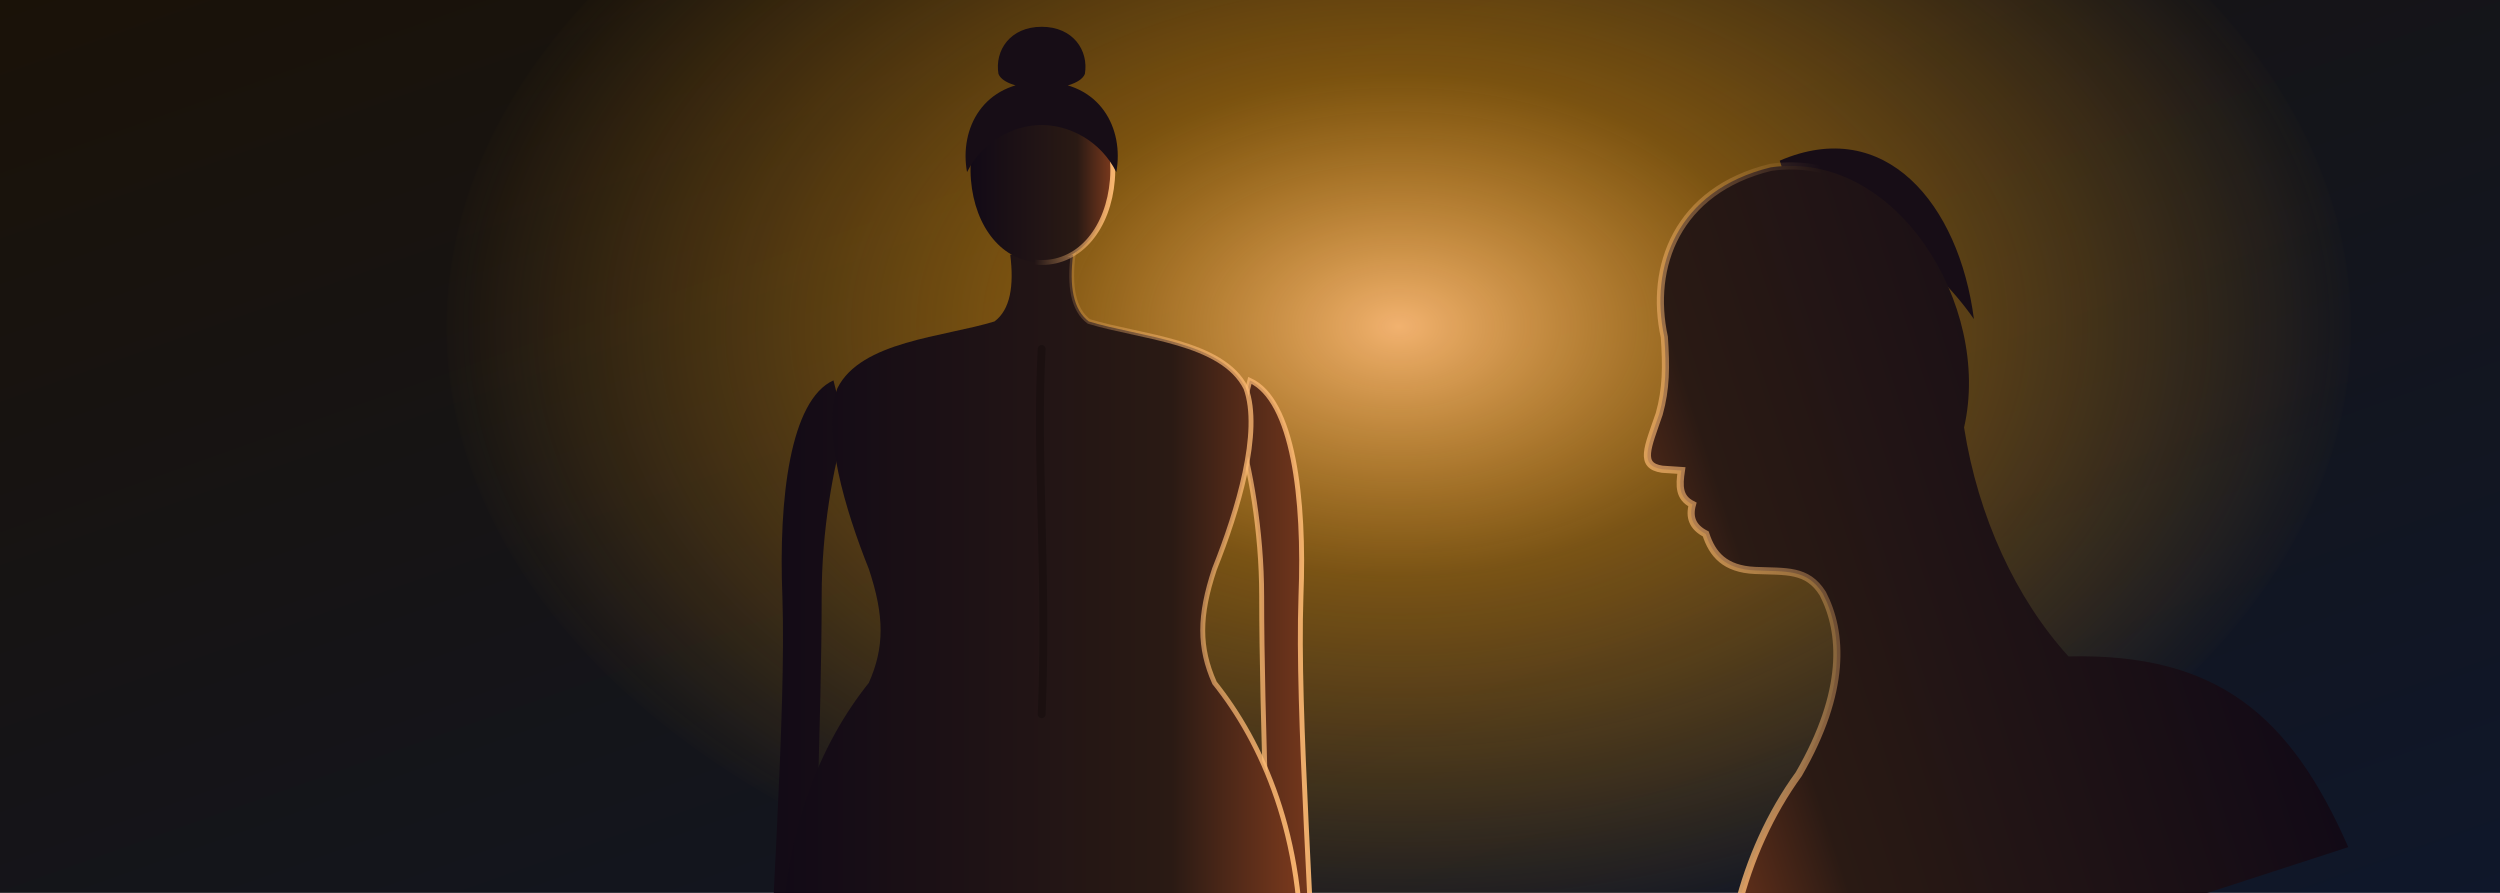
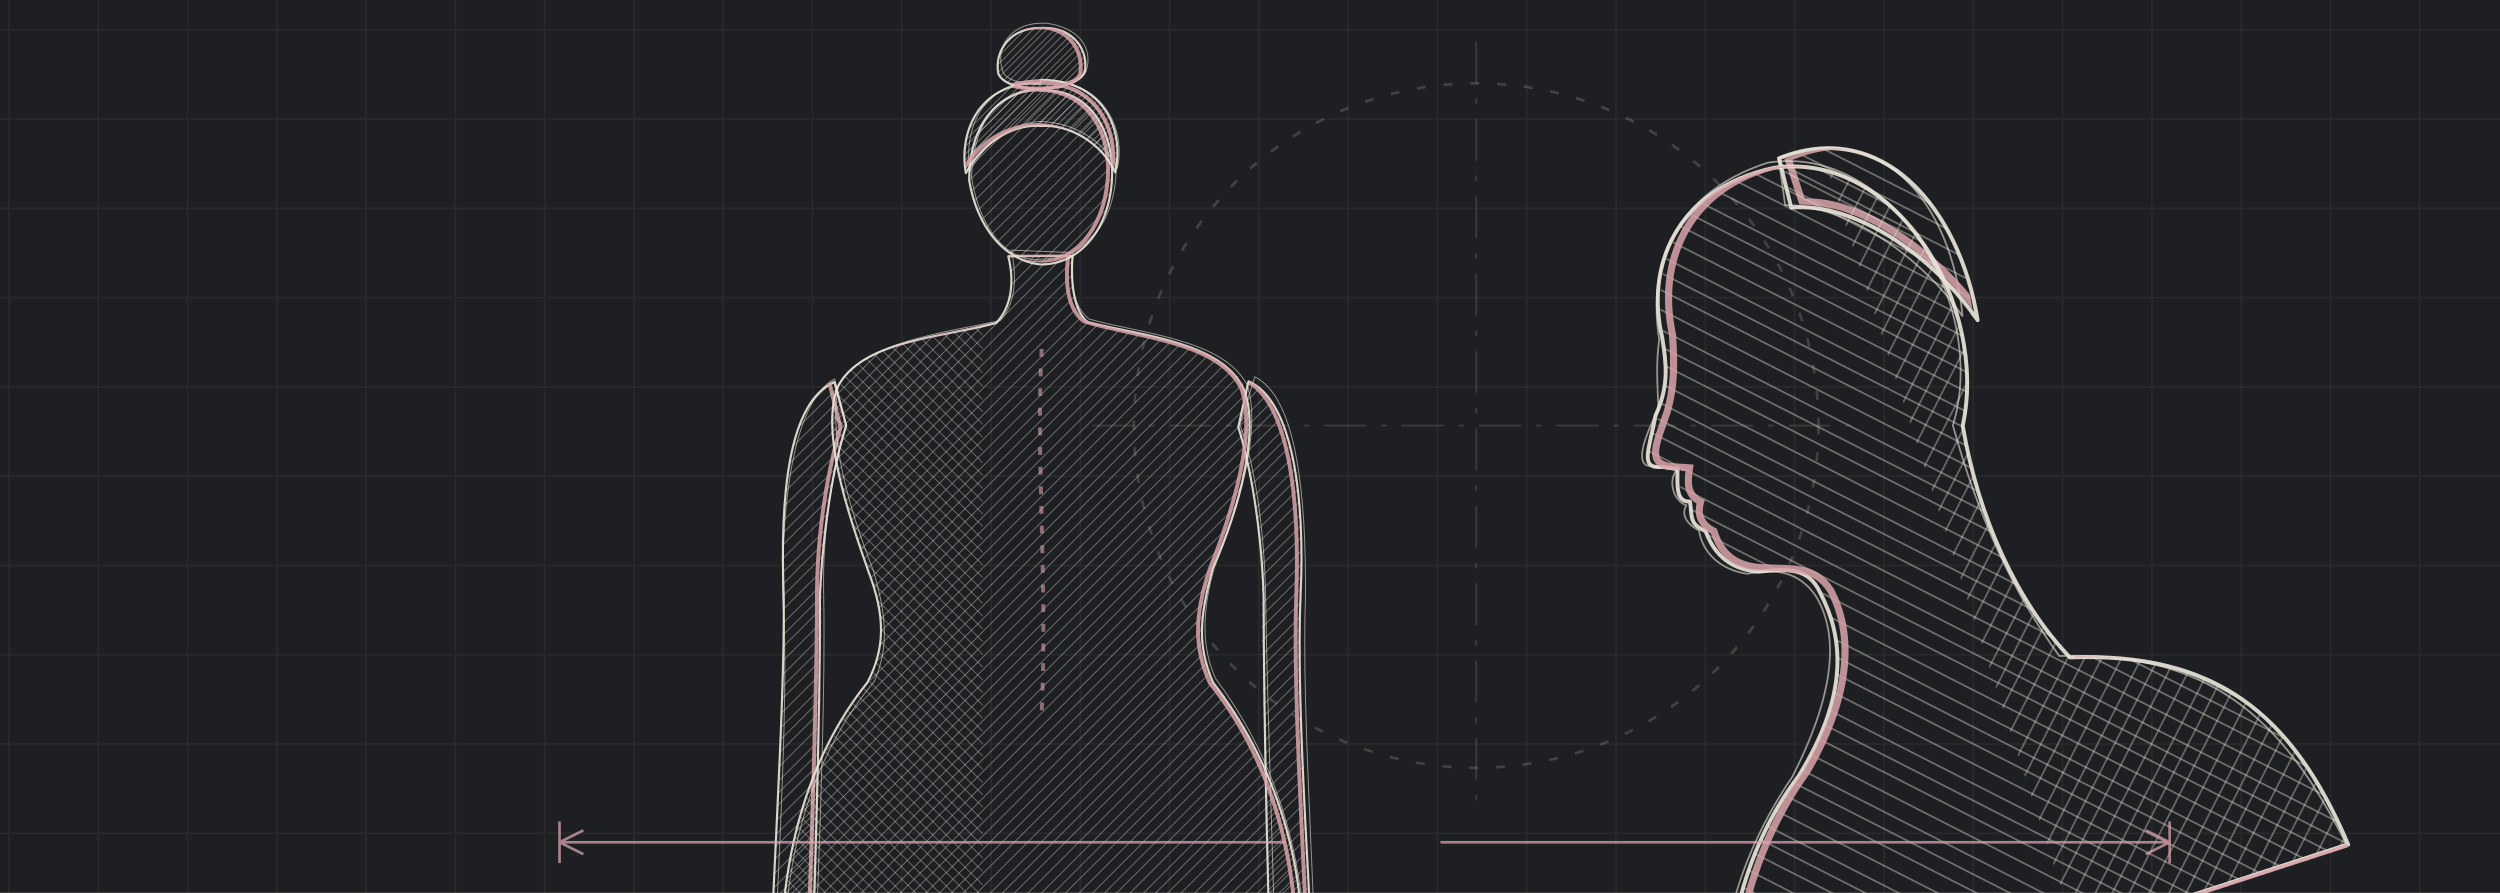
<svg xmlns="http://www.w3.org/2000/svg" viewBox="0 0 840 300" width="840" height="300">
  <defs>
-     <linearGradient id="bg" x1="0" y1="0" x2="1" y2="1">
-       <stop offset="0" stop-color="#1A1208" />
-       <stop offset="1" stop-color="#0F172A" />
-     </linearGradient>
-     <radialGradient id="light" cx="0.5" cy="0.5" r="0.5">
-       <stop offset="0" stop-color="#FDBA74" stop-opacity="0.95" />
-       <stop offset="0.4" stop-color="#F59E0B" stop-opacity="0.45" />
-       <stop offset="1" stop-color="#F59E0B" stop-opacity="0" />
-     </radialGradient>
-     <linearGradient id="skinR" x1="0" y1="0" x2="1" y2="0">
-       <stop offset="0" stop-color="#120A16" />
-       <stop offset="0.75" stop-color="#2A1A14" />
-       <stop offset="1" stop-color="#7C3A1D" />
-     </linearGradient>
-     <linearGradient id="skinT" x1="0" y1="1" x2="0" y2="0">
-       <stop offset="0" stop-color="#120A16" />
-       <stop offset="0.7" stop-color="#2A1A14" />
-       <stop offset="1" stop-color="#7C3A1D" />
-     </linearGradient>
-     <linearGradient id="rimR" x1="0" y1="0" x2="1" y2="0">
-       <stop offset="0.45" stop-color="#FDBA74" stop-opacity="0" />
-       <stop offset="1" stop-color="#FDBA74" stop-opacity="0.95" />
-     </linearGradient>
-     <linearGradient id="rimT" x1="0" y1="1" x2="0" y2="0">
-       <stop offset="0.5" stop-color="#FDBA74" stop-opacity="0" />
-       <stop offset="1" stop-color="#FDBA74" stop-opacity="0.95" />
-     </linearGradient>
+     <clipPath id="c1">
+       <path d="M-106 30 C-128 40 -134 90 -132 140 C-130 200 -138 300 -142 420 L-120 420 C-116 300 -112 200 -112 140 C-112 106 -106 74 -100 54 Z M106 30 C128 40 134 90 132 140 C130 200 138 300 142 420 L120 420 C116 300 112 200 112 140 C112 106 106 74 100 54 Z" />
+     </clipPath>
+     <clipPath id="c2">
+       <path d="M-16 -34 C-14 -18 -16 -6 -24 0 C-50 8 -92 10 -104 34 C-112 56 -100 96 -88 126 C-80 150 -80 166 -88 184 C-112 214 -134 262 -132 330 L132 330 C134 262 112 214 88 184 C80 166 80 150 88 126 C100 96 112 56 104 34 C92 10 50 8 24 0 C16 -6 14 -18 16 -34 Z" />
+     </clipPath>
+     <clipPath id="c3">
+       <rect x="-220" y="-90" width="190" height="475" />
+     </clipPath>
+     <clipPath id="c4">
+       <path d="M0 -118 C26 -118 38 -96 36 -72 C34 -48 20 -30 0 -30 C-20 -30 -34 -48 -36 -72 C-38 -96 -26 -118 0 -118 Z" />
+     </clipPath>
+     <clipPath id="c5">
+       <path d="M0 -122 C30 -122 42 -98 38 -76 C30 -92 14 -100 0 -100 C-14 -100 -30 -92 -38 -76 C-42 -98 -30 -122 0 -122 Z M0 -150 C16 -150 24 -138 22 -126 C18 -116 -18 -116 -22 -126 C-24 -138 -16 -150 0 -150 Z" />
+     </clipPath>
+     <clipPath id="c6">
+       <path d="M-8 -57 C-40 -60 -52 -30 -46 2 C-40 -18 -24 -40 -8 -44 Z" />
+     </clipPath>
+     <clipPath id="c7">
+       <path d="M-100 175 C-96 135 -82 112 -42 100 C-33 80 -30 55 -34 30 C-52 0 -40 -50 -5 -56 C22 -58 36 -40 38 -20 C40 -12 42 -6 46 0 C52 8 56 12 50 15 L45 17 C47 21 48 24 45 27 C47 30 47 33 44 36 C44 42 42 47 34 50 C26 53 20 54 18 62 C16 74 20 90 40 108 C62 124 78 150 82 175 Z" />
+     </clipPath>
+     <clipPath id="c8">
+       <rect x="-150" y="-110" width="130" height="338" />
+     </clipPath>
  </defs>
-   <rect width="840" height="300" fill="url(#bg)" />
-   <ellipse cx="470" cy="110" rx="320" ry="210" fill="url(#light)" />
+   <rect width="840" height="300" fill="#1D1F22" />
+   <path d="M3 0V300M33 0V300M63 0V300M93 0V300M123 0V300M153 0V300M183 0V300M213 0V300M243 0V300M273 0V300M303 0V300M333 0V300M363 0V300M393 0V300M423 0V300M453 0V300M483 0V300M513 0V300M543 0V300M573 0V300M603 0V300M633 0V300M663 0V300M693 0V300M723 0V300M753 0V300M783 0V300M813 0V300M0 10H840M0 40H840M0 70H840M0 100H840M0 130H840M0 160H840M0 190H840M0 220H840M0 250H840M0 280H840" stroke="#E9E4D8" stroke-opacity="0.05" stroke-width="0.6" fill="none" />
+   <circle cx="496" cy="143" r="115" fill="none" stroke="#E9E4D8" stroke-opacity="0.18" stroke-width="0.9" stroke-dasharray="3 6" />
+   <path d="M367 143H625M496 14V272" stroke="#E9E4D8" stroke-opacity="0.144" stroke-width="0.6" stroke-dasharray="14 5 2 5" fill="none" />
  <g transform="translate(350 108) scale(0.66)">
-     <path d="M-106 30 C-128 40 -134 90 -132 140 C-130 200 -138 300 -142 420 L-120 420 C-116 300 -112 200 -112 140 C-112 106 -106 74 -100 54 Z M106 30 C128 40 134 90 132 140 C130 200 138 300 142 420 L120 420 C116 300 112 200 112 140 C112 106 106 74 100 54 Z" fill="url(#skinR)" stroke="url(#rimR)" stroke-width="2.5" />
-     <path d="M-16 -34 C-14 -18 -16 -6 -24 0 C-50 8 -92 10 -104 34 C-112 56 -100 96 -88 126 C-80 150 -80 166 -88 184 C-112 214 -134 262 -132 330 L132 330 C134 262 112 214 88 184 C80 166 80 150 88 126 C100 96 112 56 104 34 C92 10 50 8 24 0 C16 -6 14 -18 16 -34 Z" fill="url(#skinR)" stroke="url(#rimR)" stroke-width="2.5" />
-     <path d="M0 -118 C26 -118 38 -96 36 -72 C34 -48 20 -30 0 -30 C-20 -30 -34 -48 -36 -72 C-38 -96 -26 -118 0 -118 Z" fill="url(#skinR)" stroke="url(#rimR)" stroke-width="2.5" />
-     <path d="M0 -122 C30 -122 42 -98 38 -76 C30 -92 14 -100 0 -100 C-14 -100 -30 -92 -38 -76 C-42 -98 -30 -122 0 -122 Z M0 -150 C16 -150 24 -138 22 -126 C18 -116 -18 -116 -22 -126 C-24 -138 -16 -150 0 -150 Z" fill="#170D16" />
-     <path d="M0 14 C-3 70 3 130 0 200" fill="none" stroke="#000000" stroke-opacity="0.22" stroke-width="4" stroke-linecap="round" />
+     <g clip-path="url(#c1)">
+       <path d="M-610 430L-200 20M-604 430L-194 20M-597 430L-187 20M-590 430L-180 20M-584 430L-174 20M-578 430L-168 20M-571 430L-161 20M-564 430L-154 20M-558 430L-148 20M-552 430L-142 20M-545 430L-135 20M-538 430L-128 20M-532 430L-122 20M-526 430L-116 20M-519 430L-109 20M-512 430L-102 20M-506 430L-96 20M-500 430L-90 20M-493 430L-83 20M-486 430L-76 20M-480 430L-70 20M-474 430L-64 20M-467 430L-57 20M-460 430L-50 20M-454 430L-44 20M-448 430L-38 20M-441 430L-31 20M-434 430L-24 20M-428 430L-18 20M-422 430L-12 20M-415 430L-5 20M-408 430L2 20M-402 430L8 20M-396 430L14 20M-389 430L21 20M-382 430L28 20M-376 430L34 20M-370 430L40 20M-363 430L47 20M-356 430L54 20M-350 430L60 20M-344 430L66 20M-337 430L73 20M-330 430L80 20M-324 430L86 20M-318 430L92 20M-311 430L99 20M-304 430L106 20M-298 430L112 20M-292 430L118 20M-285 430L125 20M-278 430L132 20M-272 430L138 20M-266 430L144 20M-259 430L151 20M-252 430L158 20M-246 430L164 20M-240 430L170 20M-233 430L177 20M-226 430L184 20M-220 430L190 20M-214 430L196 20M-207 430L203 20M-200 430L210 20M-194 430L216 20M-188 430L222 20M-181 430L229 20M-174 430L236 20M-168 430L242 20M-162 430L248 20M-155 430L255 20M-148 430L262 20M-142 430L268 20M-136 430L274 20M-129 430L281 20M-122 430L288 20M-116 430L294 20M-110 430L300 20M-103 430L307 20M-96 430L314 20M-90 430L320 20M-84 430L326 20M-77 430L333 20M-70 430L340 20M-64 430L346 20M-58 430L352 20M-51 430L359 20M-44 430L366 20M-38 430L372 20M-32 430L378 20M-25 430L385 20M-18 430L392 20M-12 430L398 20M-6 430L404 20M1 430L411 20M8 430L418 20M14 430L424 20M20 430L430 20M27 430L437 20M34 430L444 20M40 430L450 20M46 430L456 20M53 430L463 20M60 430L470 20M66 430L476 20M72 430L482 20M79 430L489 20M86 430L496 20M92 430L502 20M98 430L508 20M105 430L515 20M112 430L522 20M118 430L528 20M124 430L534 20M131 430L541 20M138 430L548 20M144 430L554 20M150 430L560 20M157 430L567 20M164 430L574 20M170 430L580 20M176 430L586 20M183 430L593 20M190 430L600 20M196 430L606 20M202 430L612 20M209 430L619 20M216 430L626 20M222 430L632 20M228 430L638 20M235 430L645 20M242 430L652 20M248 430L658 20M254 430L664 20M261 430L671 20M268 430L678 20M274 430L684 20M280 430L690 20M287 430L697 20M294 430L704 20M300 430L710 20M306 430L716 20M313 430L723 20M320 430L730 20M326 430L736 20M332 430L742 20M339 430L749 20M346 430L756 20M352 430L762 20M358 430L768 20M365 430L775 20M372 430L782 20M378 430L788 20M384 430L794 20M391 430L801 20M398 430L808 20M404 430L814 20M410 430L820 20M417 430L827 20M424 430L834 20M430 430L840 20M436 430L846 20M443 430L853 20M450 430L860 20M456 430L866 20M462 430L872 20M469 430L879 20M476 430L886 20M482 430L892 20M488 430L898 20M495 430L905 20M502 430L912 20M508 430L918 20M514 430L924 20M521 430L931 20M528 430L938 20M534 430L944 20M540 430L950 20M547 430L957 20M554 430L964 20M560 430L970 20M566 430L976 20M573 430L983 20M580 430L990 20M586 430L996 20M592 430L1002 20M599 430L1009 20M606 430L1016 20" fill="none" stroke="#E9E4D8" stroke-opacity="0.4" stroke-width="0.5" />
+     </g>
+     <path d="M-105.5 30.9 C-129.1 41.0 -133.3 89.0 -131.3 140.7 C-130.7 201.0 -138.3 299.9 -141.7 420.4 L-119.5 419.5 C-116.0 299.2 -112.5 200.0 -112.9 139.7 C-111.3 105.3 -106.1 73.0 -99.5 53.1 Z M105.3 30.5 C127.9 40.1 134.2 90.0 131.8 139.2 C129.2 199.3 137.4 299.6 142.9 419.4 L119.2 419.5 C115.2 300.7 113.0 200.6 113.0 140.1 C111.9 105.7 106.3 73.4 100.1 53.8 Z" fill="none" stroke="#E9E4D8" stroke-width="1.1" stroke-linejoin="round" stroke-opacity="0.92" />
+     <path d="M-106.8 30.3 C-126.5 40.5 -134.1 89.4 -133.2 141.6 C-129.2 199.2 -137.7 300.7 -140.7 419.3 L-120.6 419.0 C-115.7 301.4 -111.2 198.8 -112.4 138.6 C-113.1 106.0 -107.1 73.3 -100.8 53.8 Z M107.1 29.2 C128.4 39.7 133.3 89.4 132.9 141.1 C130.7 201.2 138.7 299.4 141.1 420.2 L120.3 420.9 C117.3 301.0 113.5 200.6 112.6 141.0 C112.0 107.0 107.2 74.0 99.5 53.6 Z" fill="none" stroke="#E9E4D8" stroke-width="0.5" stroke-opacity="0.6" transform="translate(1.4 -1)" />
+     <g clip-path="url(#c1)">
+       <path d="M-106 30 C-128 40 -134 90 -132 140 C-130 200 -138 300 -142 420 L-120 420 C-116 300 -112 200 -112 140 C-112 106 -106 74 -100 54 Z M106 30 C128 40 134 90 132 140 C130 200 138 300 142 420 L120 420 C116 300 112 200 112 140 C112 106 106 74 100 54 Z" fill="none" stroke="#D9A3AB" stroke-width="2" stroke-opacity="0.85" transform="translate(-2.4 0)" />
+     </g>
+   </g>
+   <g transform="translate(350 108) scale(0.66)">
+     <g clip-path="url(#c2)">
+       <path d="M-545 335L-170 -40M-538 335L-164 -40M-532 335L-157 -40M-526 335L-150 -40M-519 335L-144 -40M-512 335L-138 -40M-506 335L-131 -40M-500 335L-124 -40M-493 335L-118 -40M-486 335L-112 -40M-480 335L-105 -40M-474 335L-98 -40M-467 335L-92 -40M-460 335L-86 -40M-454 335L-79 -40M-448 335L-72 -40M-441 335L-66 -40M-434 335L-60 -40M-428 335L-53 -40M-422 335L-46 -40M-415 335L-40 -40M-408 335L-34 -40M-402 335L-27 -40M-396 335L-20 -40M-389 335L-14 -40M-382 335L-8 -40M-376 335L-1 -40M-370 335L6 -40M-363 335L12 -40M-356 335L18 -40M-350 335L25 -40M-344 335L32 -40M-337 335L38 -40M-330 335L44 -40M-324 335L51 -40M-318 335L58 -40M-311 335L64 -40M-304 335L70 -40M-298 335L77 -40M-292 335L84 -40M-285 335L90 -40M-278 335L96 -40M-272 335L103 -40M-266 335L110 -40M-259 335L116 -40M-252 335L122 -40M-246 335L129 -40M-240 335L136 -40M-233 335L142 -40M-226 335L148 -40M-220 335L155 -40M-214 335L162 -40M-207 335L168 -40M-200 335L174 -40M-194 335L181 -40M-188 335L188 -40M-181 335L194 -40M-174 335L200 -40M-168 335L207 -40M-162 335L214 -40M-155 335L220 -40M-148 335L226 -40M-142 335L233 -40M-136 335L240 -40M-129 335L246 -40M-122 335L252 -40M-116 335L259 -40M-110 335L266 -40M-103 335L272 -40M-96 335L278 -40M-90 335L285 -40M-84 335L292 -40M-77 335L298 -40M-70 335L304 -40M-64 335L311 -40M-58 335L318 -40M-51 335L324 -40M-44 335L330 -40M-38 335L337 -40M-32 335L344 -40M-25 335L350 -40M-18 335L356 -40M-12 335L363 -40M-6 335L370 -40M1 335L376 -40M8 335L382 -40M14 335L389 -40M20 335L396 -40M27 335L402 -40M34 335L408 -40M40 335L415 -40M46 335L422 -40M53 335L428 -40M60 335L434 -40M66 335L441 -40M72 335L448 -40M79 335L454 -40M86 335L460 -40M92 335L467 -40M98 335L474 -40M105 335L480 -40M112 335L486 -40M118 335L493 -40M124 335L500 -40M131 335L506 -40M138 335L512 -40M144 335L519 -40M150 335L526 -40M157 335L532 -40M164 335L538 -40M170 335L545 -40M176 335L552 -40M183 335L558 -40M190 335L564 -40M196 335L571 -40M202 335L578 -40M209 335L584 -40M216 335L590 -40M222 335L597 -40M228 335L604 -40M235 335L610 -40M242 335L616 -40M248 335L623 -40M254 335L630 -40M261 335L636 -40M268 335L642 -40M274 335L649 -40M280 335L656 -40M287 335L662 -40M294 335L668 -40M300 335L675 -40M306 335L682 -40M313 335L688 -40M320 335L694 -40M326 335L701 -40M332 335L708 -40M339 335L714 -40M346 335L720 -40M352 335L727 -40M358 335L734 -40M365 335L740 -40M372 335L746 -40M378 335L753 -40M384 335L760 -40M391 335L766 -40M398 335L772 -40M404 335L779 -40M410 335L786 -40M417 335L792 -40M424 335L798 -40M430 335L805 -40M436 335L812 -40M443 335L818 -40M450 335L824 -40M456 335L831 -40M462 335L838 -40M469 335L844 -40M476 335L850 -40M482 335L857 -40M488 335L864 -40M495 335L870 -40M502 335L876 -40M508 335L883 -40M514 335L890 -40M521 335L896 -40M528 335L902 -40M534 335L909 -40M540 335L916 -40" fill="none" stroke="#E9E4D8" stroke-opacity="0.4" stroke-width="0.5" />
+       <g clip-path="url(#c3)">
+         <path d="M-545 -40L-170 335M-538 -40L-164 335M-532 -40L-157 335M-526 -40L-150 335M-519 -40L-144 335M-512 -40L-138 335M-506 -40L-131 335M-500 -40L-124 335M-493 -40L-118 335M-486 -40L-112 335M-480 -40L-105 335M-474 -40L-98 335M-467 -40L-92 335M-460 -40L-86 335M-454 -40L-79 335M-448 -40L-72 335M-441 -40L-66 335M-434 -40L-60 335M-428 -40L-53 335M-422 -40L-46 335M-415 -40L-40 335M-408 -40L-34 335M-402 -40L-27 335M-396 -40L-20 335M-389 -40L-14 335M-382 -40L-8 335M-376 -40L-1 335M-370 -40L6 335M-363 -40L12 335M-356 -40L18 335M-350 -40L25 335M-344 -40L32 335M-337 -40L38 335M-330 -40L44 335M-324 -40L51 335M-318 -40L58 335M-311 -40L64 335M-304 -40L70 335M-298 -40L77 335M-292 -40L84 335M-285 -40L90 335M-278 -40L96 335M-272 -40L103 335M-266 -40L110 335M-259 -40L116 335M-252 -40L122 335M-246 -40L129 335M-240 -40L136 335M-233 -40L142 335M-226 -40L148 335M-220 -40L155 335M-214 -40L162 335M-207 -40L168 335M-200 -40L174 335M-194 -40L181 335M-188 -40L188 335M-181 -40L194 335M-174 -40L200 335M-168 -40L207 335M-162 -40L214 335M-155 -40L220 335M-148 -40L226 335M-142 -40L233 335M-136 -40L240 335M-129 -40L246 335M-122 -40L252 335M-116 -40L259 335M-110 -40L266 335M-103 -40L272 335M-96 -40L278 335M-90 -40L285 335M-84 -40L292 335M-77 -40L298 335M-70 -40L304 335M-64 -40L311 335M-58 -40L318 335M-51 -40L324 335M-44 -40L330 335M-38 -40L337 335M-32 -40L344 335M-25 -40L350 335M-18 -40L356 335M-12 -40L363 335M-6 -40L370 335M1 -40L376 335M8 -40L382 335M14 -40L389 335M20 -40L396 335M27 -40L402 335M34 -40L408 335M40 -40L415 335M46 -40L422 335M53 -40L428 335M60 -40L434 335M66 -40L441 335M72 -40L448 335M79 -40L454 335M86 -40L460 335M92 -40L467 335M98 -40L474 335M105 -40L480 335M112 -40L486 335M118 -40L493 335M124 -40L500 335M131 -40L506 335M138 -40L512 335M144 -40L519 335M150 -40L526 335M157 -40L532 335M164 -40L538 335M170 -40L545 335M176 -40L552 335M183 -40L558 335M190 -40L564 335M196 -40L571 335M202 -40L578 335M209 -40L584 335M216 -40L590 335M222 -40L597 335M228 -40L604 335M235 -40L610 335M242 -40L616 335M248 -40L623 335M254 -40L630 335M261 -40L636 335M268 -40L642 335M274 -40L649 335M280 -40L656 335M287 -40L662 335M294 -40L668 335M300 -40L675 335M306 -40L682 335M313 -40L688 335M320 -40L694 335M326 -40L701 335M332 -40L708 335M339 -40L714 335M346 -40L720 335M352 -40L727 335M358 -40L734 335M365 -40L740 335M372 -40L746 335M378 -40L753 335M384 -40L760 335M391 -40L766 335M398 -40L772 335M404 -40L779 335M410 -40L786 335M417 -40L792 335M424 -40L798 335M430 -40L805 335M436 -40L812 335M443 -40L818 335M450 -40L824 335M456 -40L831 335M462 -40L838 335M469 -40L844 335M476 -40L850 335M482 -40L857 335M488 -40L864 335M495 -40L870 335M502 -40L876 335M508 -40L883 335M514 -40L890 335M521 -40L896 335M528 -40L902 335M534 -40L909 335M540 -40L916 335" fill="none" stroke="#E9E4D8" stroke-opacity="0.36" stroke-width="0.5" />
+       </g>
+     </g>
+     <path d="M-17.0 -33.2 C-13.5 -19.1 -15.9 -6.6 -23.2 0.8 C-50.4 8.2 -92.0 9.5 -104.1 33.8 C-112.1 57.0 -99.5 95.0 -88.3 127.0 C-79.4 150.2 -79.7 166.4 -88.7 183.8 C-112.5 213.3 -133.6 261.0 -132.7 330.5 L132.9 329.6 C134.8 262.7 111.2 214.9 87.3 183.9 C79.1 165.1 80.4 150.7 87.1 125.6 C100.2 96.2 111.2 56.4 103.1 35.0 C92.4 10.4 50.9 7.4 23.3 0.3 C16.9 -5.1 14.6 -17.8 15.7 -33.4 Z" fill="none" stroke="#E9E4D8" stroke-width="1.1" stroke-linejoin="round" stroke-opacity="0.92" />
+     <path d="M-16.8 -35.3 C-13.5 -18.8 -15.6 -7.1 -22.5 0.6 C-50.7 6.6 -90.9 11.3 -104.5 32.7 C-110.5 57.3 -100.1 94.8 -87.2 127.5 C-80.6 149.6 -78.8 166.8 -86.7 184.4 C-112.9 215.4 -133.0 263.2 -132.5 329.4 L133.5 331.4 C132.7 260.7 110.8 214.5 87.2 182.9 C80.1 167.5 79.9 148.7 86.8 125.4 C99.5 95.1 110.7 55.5 103.1 33.1 C90.7 10.2 50.8 7.5 22.7 -0.2 C14.6 -7.2 13.2 -16.7 14.6 -34.0 Z" fill="none" stroke="#E9E4D8" stroke-width="0.5" stroke-opacity="0.6" transform="translate(1.4 -1)" />
+     <g clip-path="url(#c2)">
+       <path d="M-16 -34 C-14 -18 -16 -6 -24 0 C-50 8 -92 10 -104 34 C-112 56 -100 96 -88 126 C-80 150 -80 166 -88 184 C-112 214 -134 262 -132 330 L132 330 C134 262 112 214 88 184 C80 166 80 150 88 126 C100 96 112 56 104 34 C92 10 50 8 24 0 C16 -6 14 -18 16 -34 Z" fill="none" stroke="#D9A3AB" stroke-width="2" stroke-opacity="0.85" transform="translate(-2.4 0)" />
+     </g>
+   </g>
+   <g transform="translate(350 108) scale(0.66)">
+     <g clip-path="url(#c4)">
+       <path d="M-141 -26L-42 -125M-134 -26L-36 -125M-128 -26L-29 -125M-122 -26L-22 -125M-115 -26L-16 -125M-108 -26L-10 -125M-102 -26L-3 -125M-96 -26L4 -125M-89 -26L10 -125M-82 -26L16 -125M-76 -26L23 -125M-70 -26L30 -125M-63 -26L36 -125M-56 -26L42 -125M-50 -26L49 -125M-44 -26L56 -125M-37 -26L62 -125M-30 -26L68 -125M-24 -26L75 -125M-18 -26L82 -125M-11 -26L88 -125M-4 -26L94 -125M2 -26L101 -125M8 -26L108 -125M15 -26L114 -125M22 -26L120 -125M28 -26L127 -125M34 -26L134 -125M41 -26L140 -125M48 -26L146 -125M54 -26L153 -125M60 -26L160 -125M67 -26L166 -125M74 -26L172 -125M80 -26L179 -125M86 -26L186 -125M93 -26L192 -125M100 -26L198 -125M106 -26L205 -125M112 -26L212 -125M119 -26L218 -125M126 -26L224 -125M132 -26L231 -125M138 -26L238 -125" fill="none" stroke="#E9E4D8" stroke-opacity="0.4" stroke-width="0.5" />
+     </g>
+     <path d="M-1.0 -117.7 C26.1 -118.9 37.0 -95.0 35.8 -72.4 C34.4 -47.0 19.6 -29.0 -0.4 -29.0 C-19.5 -30.8 -33.1 -48.9 -36.9 -71.8 C-37.0 -97.1 -25.0 -117.5 0.5 -118.3 Z" fill="none" stroke="#E9E4D8" stroke-width="1.1" stroke-linejoin="round" stroke-opacity="0.92" />
+     <path d="M1.4 -118.8 C26.0 -119.2 36.5 -97.1 36.4 -72.8 C34.5 -47.3 20.2 -31.4 -1.2 -30.7 C-20.4 -28.7 -33.3 -48.2 -37.1 -72.3 C-36.7 -94.9 -26.6 -118.6 -0.5 -117.4 Z" fill="none" stroke="#E9E4D8" stroke-width="0.5" stroke-opacity="0.6" transform="translate(1.4 -1)" />
+     <g clip-path="url(#c4)">
+       <path d="M0 -118 C26 -118 38 -96 36 -72 C34 -48 20 -30 0 -30 C-20 -30 -34 -48 -36 -72 C-38 -96 -26 -118 0 -118 Z" fill="none" stroke="#D9A3AB" stroke-width="2" stroke-opacity="0.85" transform="translate(-2.4 0)" />
+     </g>
+   </g>
+   <g transform="translate(350 108) scale(0.66)">
+     <g clip-path="url(#c5)">
+       <path d="M-130 -70L-45 -155M-126 -70L-41 -155M-123 -70L-38 -155M-119 -70L-34 -155M-116 -70L-31 -155M-112 -70L-27 -155M-108 -70L-23 -155M-105 -70L-20 -155M-101 -70L-16 -155M-97 -70L-12 -155M-94 -70L-9 -155M-90 -70L-5 -155M-87 -70L-2 -155M-83 -70L2 -155M-79 -70L6 -155M-76 -70L9 -155M-72 -70L13 -155M-69 -70L16 -155M-65 -70L20 -155M-61 -70L24 -155M-58 -70L27 -155M-54 -70L31 -155M-51 -70L34 -155M-47 -70L38 -155M-43 -70L42 -155M-40 -70L45 -155M-36 -70L49 -155M-32 -70L53 -155M-29 -70L56 -155M-25 -70L60 -155M-22 -70L63 -155M-18 -70L67 -155M-14 -70L71 -155M-11 -70L74 -155M-7 -70L78 -155M-4 -70L81 -155M0 -70L85 -155M4 -70L89 -155M7 -70L92 -155M11 -70L96 -155M14 -70L99 -155M18 -70L103 -155M22 -70L107 -155M25 -70L110 -155M29 -70L114 -155M33 -70L118 -155M36 -70L121 -155M40 -70L125 -155M43 -70L128 -155M47 -70L132 -155M51 -70L136 -155M54 -70L139 -155M58 -70L143 -155M61 -70L146 -155M65 -70L150 -155M69 -70L154 -155M72 -70L157 -155M76 -70L161 -155M79 -70L164 -155M83 -70L168 -155M87 -70L172 -155M90 -70L175 -155M94 -70L179 -155M98 -70L183 -155M101 -70L186 -155M105 -70L190 -155M108 -70L193 -155M112 -70L197 -155M116 -70L201 -155M119 -70L204 -155M123 -70L208 -155M126 -70L211 -155" fill="none" stroke="#E9E4D8" stroke-opacity="0.4" stroke-width="0.5" />
+     </g>
+     <path d="M0.0 -123.0 C30.6 -122.7 42.4 -99.1 37.5 -75.9 C30.4 -91.1 13.8 -100.5 -0.3 -99.5 C-13.3 -100.7 -29.5 -92.3 -38.6 -75.5 C-42.5 -97.9 -30.5 -122.5 -0.7 -121.2 Z M0.7 -149.4 C16.4 -149.9 24.1 -137.7 21.9 -126.9 C17.5 -116.4 -17.7 -115.2 -22.1 -126.2 C-24.3 -137.8 -15.6 -149.9 -0.5 -149.3 Z" fill="none" stroke="#E9E4D8" stroke-width="1.1" stroke-linejoin="round" stroke-opacity="0.92" />
+     <path d="M0.3 -121.4 C30.0 -122.0 41.5 -96.9 37.2 -77.3 C28.9 -91.8 15.2 -99.9 -1.5 -100.8 C-15.3 -100.6 -30.5 -90.7 -38.1 -75.0 C-41.0 -99.2 -31.2 -120.6 -1.6 -122.2 Z M1.0 -150.8 C16.8 -148.8 25.1 -138.7 21.3 -126.5 C16.5 -117.5 -18.8 -117.0 -21.2 -126.5 C-25.4 -138.6 -17.2 -151.5 0.3 -150.8 Z" fill="none" stroke="#E9E4D8" stroke-width="0.5" stroke-opacity="0.6" transform="translate(1.4 -1)" />
+     <g clip-path="url(#c5)">
+       <path d="M0 -122 C30 -122 42 -98 38 -76 C30 -92 14 -100 0 -100 C-14 -100 -30 -92 -38 -76 C-42 -98 -30 -122 0 -122 Z M0 -150 C16 -150 24 -138 22 -126 C18 -116 -18 -116 -22 -126 C-24 -138 -16 -150 0 -150 Z" fill="none" stroke="#D9A3AB" stroke-width="2" stroke-opacity="0.85" transform="translate(-2.4 0)" />
+     </g>
+   </g>
+   <g transform="translate(350 108) scale(0.66)">
+     <path d="M0 14 C-3 70 3 130 0 200" fill="none" stroke="#D9A3AB" stroke-width="2" stroke-opacity="0.6" stroke-dasharray="4 6" />
  </g>
  <g transform="translate(610 122) scale(-1.2 1.2) rotate(18)">
-     <path d="M-8 -57 C-40 -60 -52 -30 -46 2 C-40 -18 -24 -40 -8 -44 Z" fill="#170D16" />
-     <path d="M-100 175 C-96 135 -82 112 -42 100 C-33 80 -30 55 -34 30 C-52 0 -40 -50 -5 -56 C22 -58 36 -40 38 -20 C40 -12 42 -6 46 0 C52 8 56 12 50 15 L45 17 C47 21 48 24 45 27 C47 30 47 33 44 36 C44 42 42 47 34 50 C26 53 20 54 18 62 C16 74 20 90 40 108 C62 124 78 150 82 175 Z" fill="url(#skinR)" stroke="url(#rimR)" stroke-width="2" />
+     <g clip-path="url(#c6)">
+       <path d="M-270 115L-90 -65M-264 115L-84 -65M-257 115L-77 -65M-250 115L-70 -65M-244 115L-64 -65M-238 115L-58 -65M-231 115L-51 -65M-224 115L-44 -65M-218 115L-38 -65M-212 115L-32 -65M-205 115L-25 -65M-198 115L-18 -65M-192 115L-12 -65M-186 115L-6 -65M-179 115L1 -65M-172 115L8 -65M-166 115L14 -65M-160 115L20 -65M-153 115L27 -65M-146 115L34 -65M-140 115L40 -65M-134 115L46 -65M-127 115L53 -65M-120 115L60 -65M-114 115L66 -65M-108 115L72 -65M-101 115L79 -65M-94 115L86 -65M-88 115L92 -65M-82 115L98 -65M-75 115L105 -65M-68 115L112 -65M-62 115L118 -65M-56 115L124 -65M-49 115L131 -65M-42 115L138 -65M-36 115L144 -65M-30 115L150 -65M-23 115L157 -65M-16 115L164 -65M-10 115L170 -65M-4 115L176 -65M3 115L183 -65M10 115L190 -65M16 115L196 -65M22 115L202 -65M29 115L209 -65M36 115L216 -65M42 115L222 -65M48 115L228 -65M55 115L235 -65M62 115L242 -65M68 115L248 -65M74 115L254 -65M81 115L261 -65M88 115L268 -65M94 115L274 -65M100 115L280 -65M107 115L287 -65M114 115L294 -65M120 115L300 -65M126 115L306 -65M133 115L313 -65M140 115L320 -65M146 115L326 -65M152 115L332 -65M159 115L339 -65M166 115L346 -65M172 115L352 -65M178 115L358 -65" fill="none" stroke="#E9E4D8" stroke-opacity="0.4" stroke-width="0.5" />
+     </g>
+     <path d="M-8.0 -57.7 C-39.0 -59.7 -51.8 -29.0 -46.9 2.6 C-40.6 -18.5 -24.4 -39.5 -7.0 -43.5 Z" fill="none" stroke="#E9E4D8" stroke-width="1.1" stroke-linejoin="round" stroke-opacity="0.92" />
+     <path d="M-9.3 -56.7 C-40.3 -58.7 -51.6 -29.9 -44.6 1.3 C-38.9 -18.2 -23.4 -38.5 -7.0 -43.7 Z" fill="none" stroke="#E9E4D8" stroke-width="0.5" stroke-opacity="0.6" transform="translate(1.4 -1)" />
+     <g clip-path="url(#c6)">
+       <path d="M-8 -57 C-40 -60 -52 -30 -46 2 C-40 -18 -24 -40 -8 -44 Z" fill="none" stroke="#D9A3AB" stroke-width="2" stroke-opacity="0.85" transform="translate(-2.4 0)" />
+     </g>
  </g>
+   <g transform="translate(610 122) scale(-1.2 1.2) rotate(18)">
+     <g clip-path="url(#c7)">
+       <path d="M-338 178L-100 -60M-332 178L-94 -60M-325 178L-87 -60M-318 178L-80 -60M-312 178L-74 -60M-306 178L-68 -60M-299 178L-61 -60M-292 178L-54 -60M-286 178L-48 -60M-280 178L-42 -60M-273 178L-35 -60M-266 178L-28 -60M-260 178L-22 -60M-254 178L-16 -60M-247 178L-9 -60M-240 178L-2 -60M-234 178L4 -60M-228 178L10 -60M-221 178L17 -60M-214 178L24 -60M-208 178L30 -60M-202 178L36 -60M-195 178L43 -60M-188 178L50 -60M-182 178L56 -60M-176 178L62 -60M-169 178L69 -60M-162 178L76 -60M-156 178L82 -60M-150 178L88 -60M-143 178L95 -60M-136 178L102 -60M-130 178L108 -60M-124 178L114 -60M-117 178L121 -60M-110 178L128 -60M-104 178L134 -60M-98 178L140 -60M-91 178L147 -60M-84 178L154 -60M-78 178L160 -60M-72 178L166 -60M-65 178L173 -60M-58 178L180 -60M-52 178L186 -60M-46 178L192 -60M-39 178L199 -60M-32 178L206 -60M-26 178L212 -60M-20 178L218 -60M-13 178L225 -60M-6 178L232 -60M0 178L238 -60M6 178L244 -60M13 178L251 -60M20 178L258 -60M26 178L264 -60M32 178L270 -60M39 178L277 -60M46 178L284 -60M52 178L290 -60M58 178L296 -60M65 178L303 -60M72 178L310 -60M78 178L316 -60M84 178L322 -60M91 178L329 -60M98 178L336 -60M104 178L342 -60M110 178L348 -60M117 178L355 -60M124 178L362 -60M130 178L368 -60M136 178L374 -60M143 178L381 -60M150 178L388 -60M156 178L394 -60M162 178L400 -60M169 178L407 -60M176 178L414 -60M182 178L420 -60M188 178L426 -60M195 178L433 -60M202 178L440 -60M208 178L446 -60M214 178L452 -60M221 178L459 -60M228 178L466 -60M234 178L472 -60M240 178L478 -60M247 178L485 -60M254 178L492 -60M260 178L498 -60M266 178L504 -60M273 178L511 -60M280 178L518 -60M286 178L524 -60M292 178L530 -60M299 178L537 -60M306 178L544 -60M312 178L550 -60M318 178L556 -60" fill="none" stroke="#E9E4D8" stroke-opacity="0.4" stroke-width="0.5" />
+       <g clip-path="url(#c8)">
+         <path d="M-338 -60L-100 178M-332 -60L-94 178M-325 -60L-87 178M-318 -60L-80 178M-312 -60L-74 178M-306 -60L-68 178M-299 -60L-61 178M-292 -60L-54 178M-286 -60L-48 178M-280 -60L-42 178M-273 -60L-35 178M-266 -60L-28 178M-260 -60L-22 178M-254 -60L-16 178M-247 -60L-9 178M-240 -60L-2 178M-234 -60L4 178M-228 -60L10 178M-221 -60L17 178M-214 -60L24 178M-208 -60L30 178M-202 -60L36 178M-195 -60L43 178M-188 -60L50 178M-182 -60L56 178M-176 -60L62 178M-169 -60L69 178M-162 -60L76 178M-156 -60L82 178M-150 -60L88 178M-143 -60L95 178M-136 -60L102 178M-130 -60L108 178M-124 -60L114 178M-117 -60L121 178M-110 -60L128 178M-104 -60L134 178M-98 -60L140 178M-91 -60L147 178M-84 -60L154 178M-78 -60L160 178M-72 -60L166 178M-65 -60L173 178M-58 -60L180 178M-52 -60L186 178M-46 -60L192 178M-39 -60L199 178M-32 -60L206 178M-26 -60L212 178M-20 -60L218 178M-13 -60L225 178M-6 -60L232 178M0 -60L238 178M6 -60L244 178M13 -60L251 178M20 -60L258 178M26 -60L264 178M32 -60L270 178M39 -60L277 178M46 -60L284 178M52 -60L290 178M58 -60L296 178M65 -60L303 178M72 -60L310 178M78 -60L316 178M84 -60L322 178M91 -60L329 178M98 -60L336 178M104 -60L342 178M110 -60L348 178M117 -60L355 178M124 -60L362 178M130 -60L368 178M136 -60L374 178M143 -60L381 178M150 -60L388 178M156 -60L394 178M162 -60L400 178M169 -60L407 178M176 -60L414 178M182 -60L420 178M188 -60L426 178M195 -60L433 178M202 -60L440 178M208 -60L446 178M214 -60L452 178M221 -60L459 178M228 -60L466 178M234 -60L472 178M240 -60L478 178M247 -60L485 178M254 -60L492 178M260 -60L498 178M266 -60L504 178M273 -60L511 178M280 -60L518 178M286 -60L524 178M292 -60L530 178M299 -60L537 178M306 -60L544 178M312 -60L550 178M318 -60L556 178" fill="none" stroke="#E9E4D8" stroke-opacity="0.36" stroke-width="0.5" />
+       </g>
+     </g>
+     <path d="M-100.2 174.3 C-96.7 134.4 -81.4 111.5 -42.3 100.4 C-32.9 81.0 -30.0 54.8 -33.8 29.4 C-51.1 -0.3 -40.2 -49.6 -5.8 -55.6 C22.8 -58.4 37.0 -39.9 38.6 -20.1 C39.8 -12.5 40.9 -6.7 47.1 0.1 C51.9 8.9 56.2 13.0 49.7 14.4 L45.9 16.3 C47.6 21.2 49.1 25.0 45.4 26.0 C46.0 29.9 47.7 32.1 43.8 35.1 C43.6 40.9 41.6 47.1 33.3 50.6 C25.0 52.4 19.5 53.8 18.6 61.7 C16.4 74.9 19.2 90.8 40.2 108.5 C62.2 123.8 77.1 149.2 81.3 174.3 Z" fill="none" stroke="#E9E4D8" stroke-width="1.1" stroke-linejoin="round" stroke-opacity="0.92" />
+     <path d="M-101.1 174.9 C-95.1 135.7 -81.3 111.8 -41.0 100.1 C-34.3 79.9 -31.4 56.4 -32.6 29.5 C-52.6 0.9 -40.9 -51.0 -6.0 -56.5 C22.4 -56.5 35.1 -38.5 38.2 -18.7 C41.0 -13.1 42.5 -7.2 44.4 -0.3 C52.9 8.2 55.0 13.1 51.3 14.2 L44.8 17.4 C48.3 19.8 48.2 25.5 45.3 27.7 C47.9 30.0 46.3 33.3 44.1 35.5 C45.1 41.6 41.9 47.8 35.0 51.2 C26.5 52.2 21.1 55.3 18.7 62.9 C16.0 74.0 20.3 88.9 40.6 109.2 C60.9 124.8 78.7 148.8 80.6 175.3 Z" fill="none" stroke="#E9E4D8" stroke-width="0.5" stroke-opacity="0.6" transform="translate(1.4 -1)" />
+     <g clip-path="url(#c7)">
+       <path d="M-100 175 C-96 135 -82 112 -42 100 C-33 80 -30 55 -34 30 C-52 0 -40 -50 -5 -56 C22 -58 36 -40 38 -20 C40 -12 42 -6 46 0 C52 8 56 12 50 15 L45 17 C47 21 48 24 45 27 C47 30 47 33 44 36 C44 42 42 47 34 50 C26 53 20 54 18 62 C16 74 20 90 40 108 C62 124 78 150 82 175 Z" fill="none" stroke="#D9A3AB" stroke-width="2" stroke-opacity="0.85" transform="translate(-2.4 0)" />
+     </g>
+   </g>
+   <path d="M188 283H432M484 283H729M188 276V290M729 276V290M188 283l8-4M188 283l8 4M729 283l-8-4M729 283l-8 4" stroke="#D9A3AB" stroke-opacity="0.75" stroke-width="0.9" fill="none" />
</svg>
